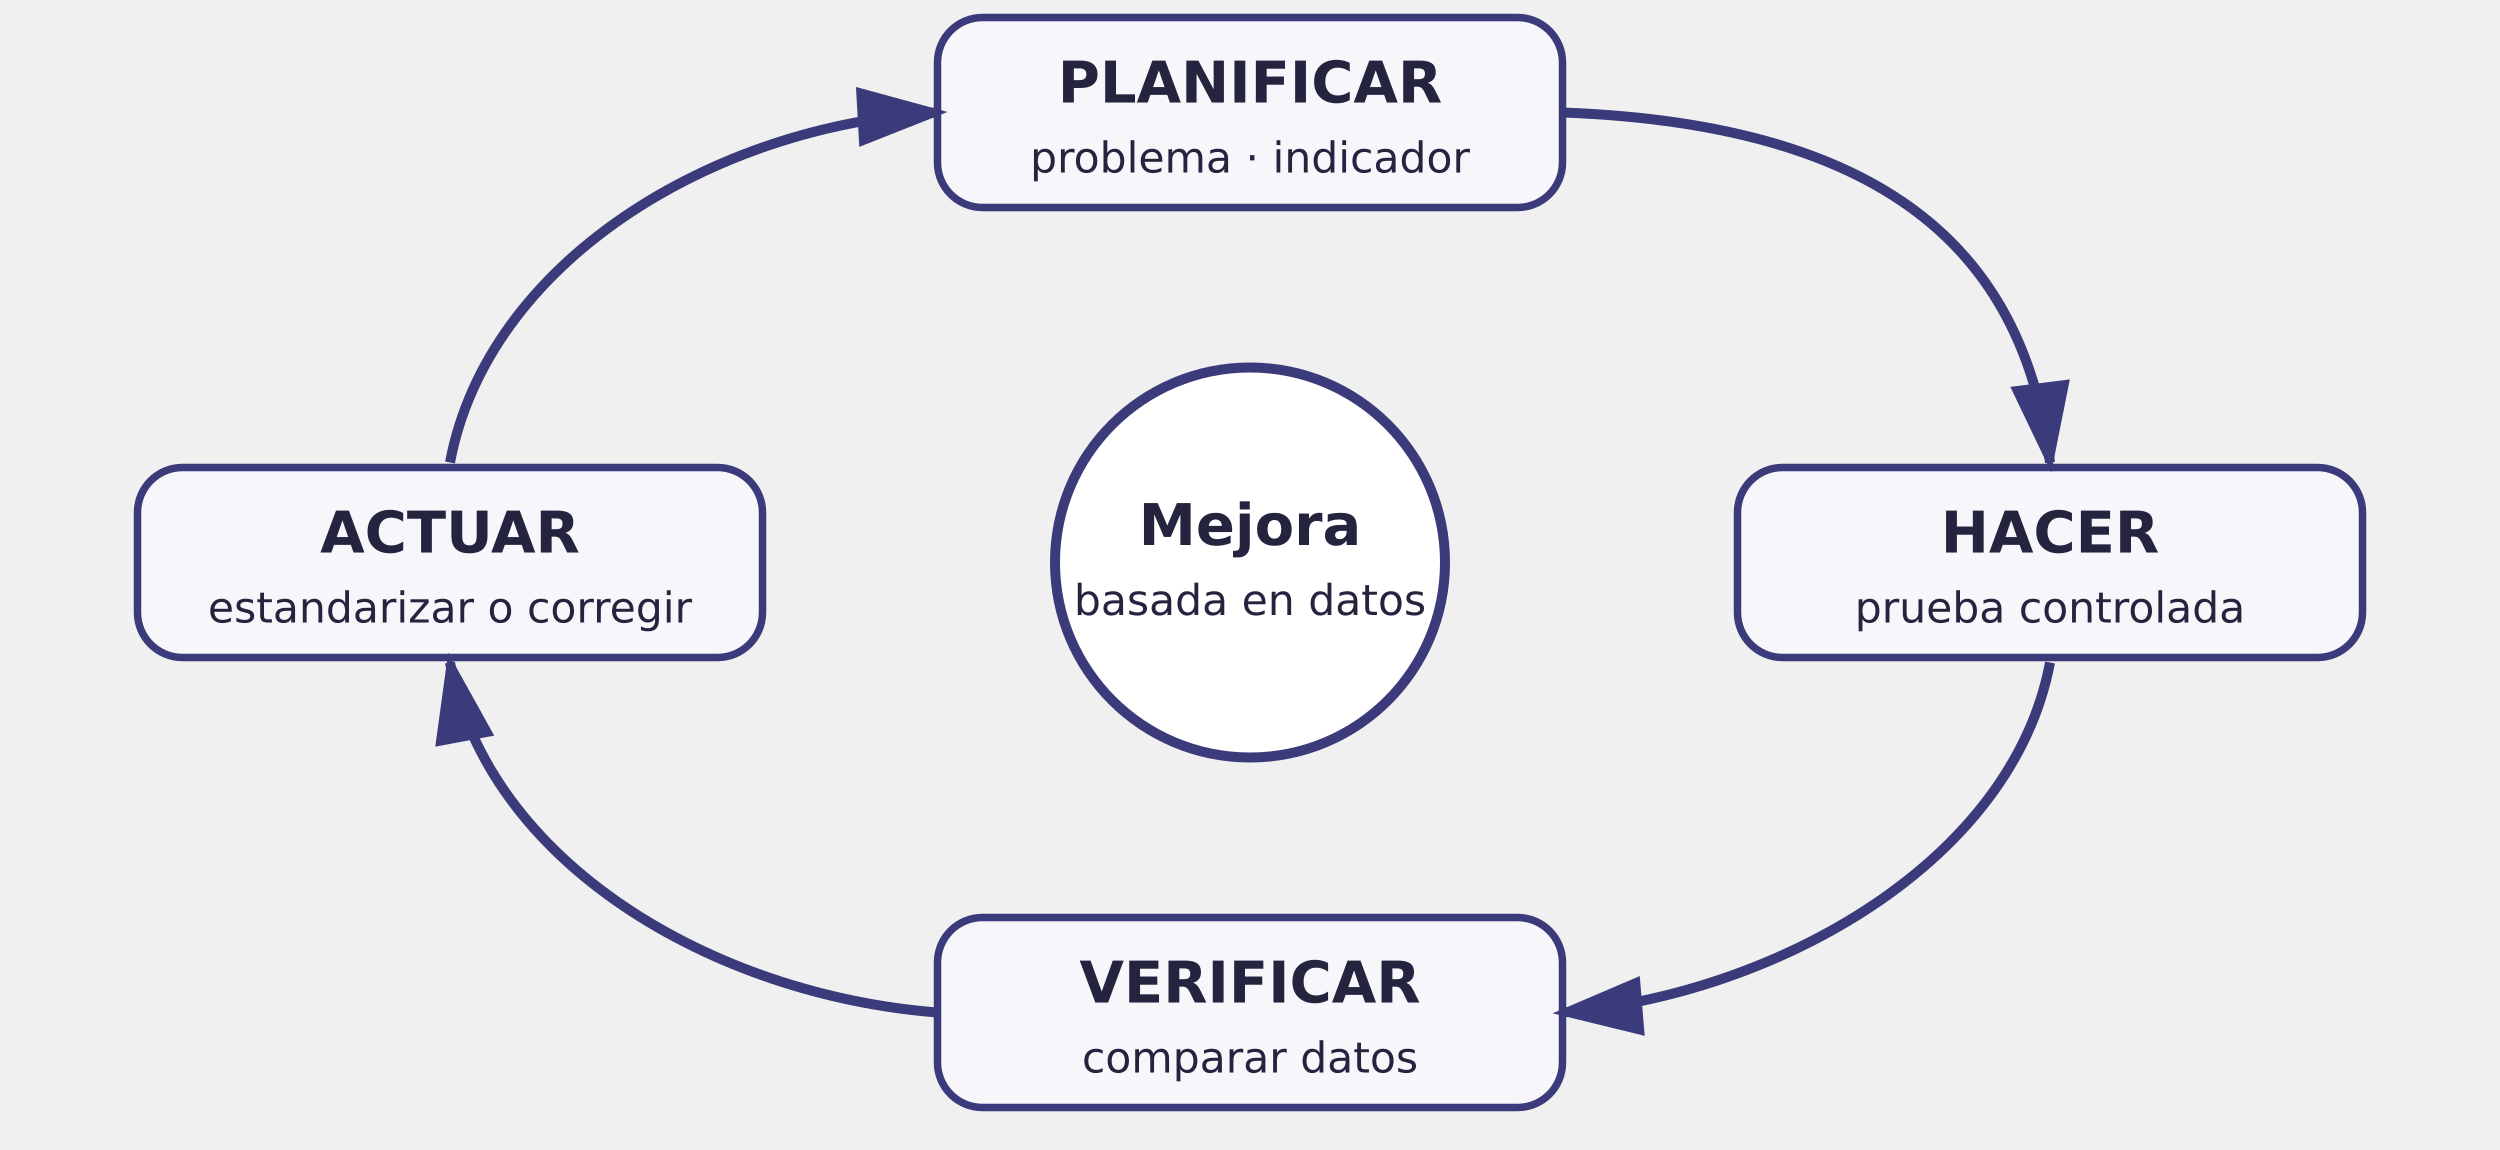
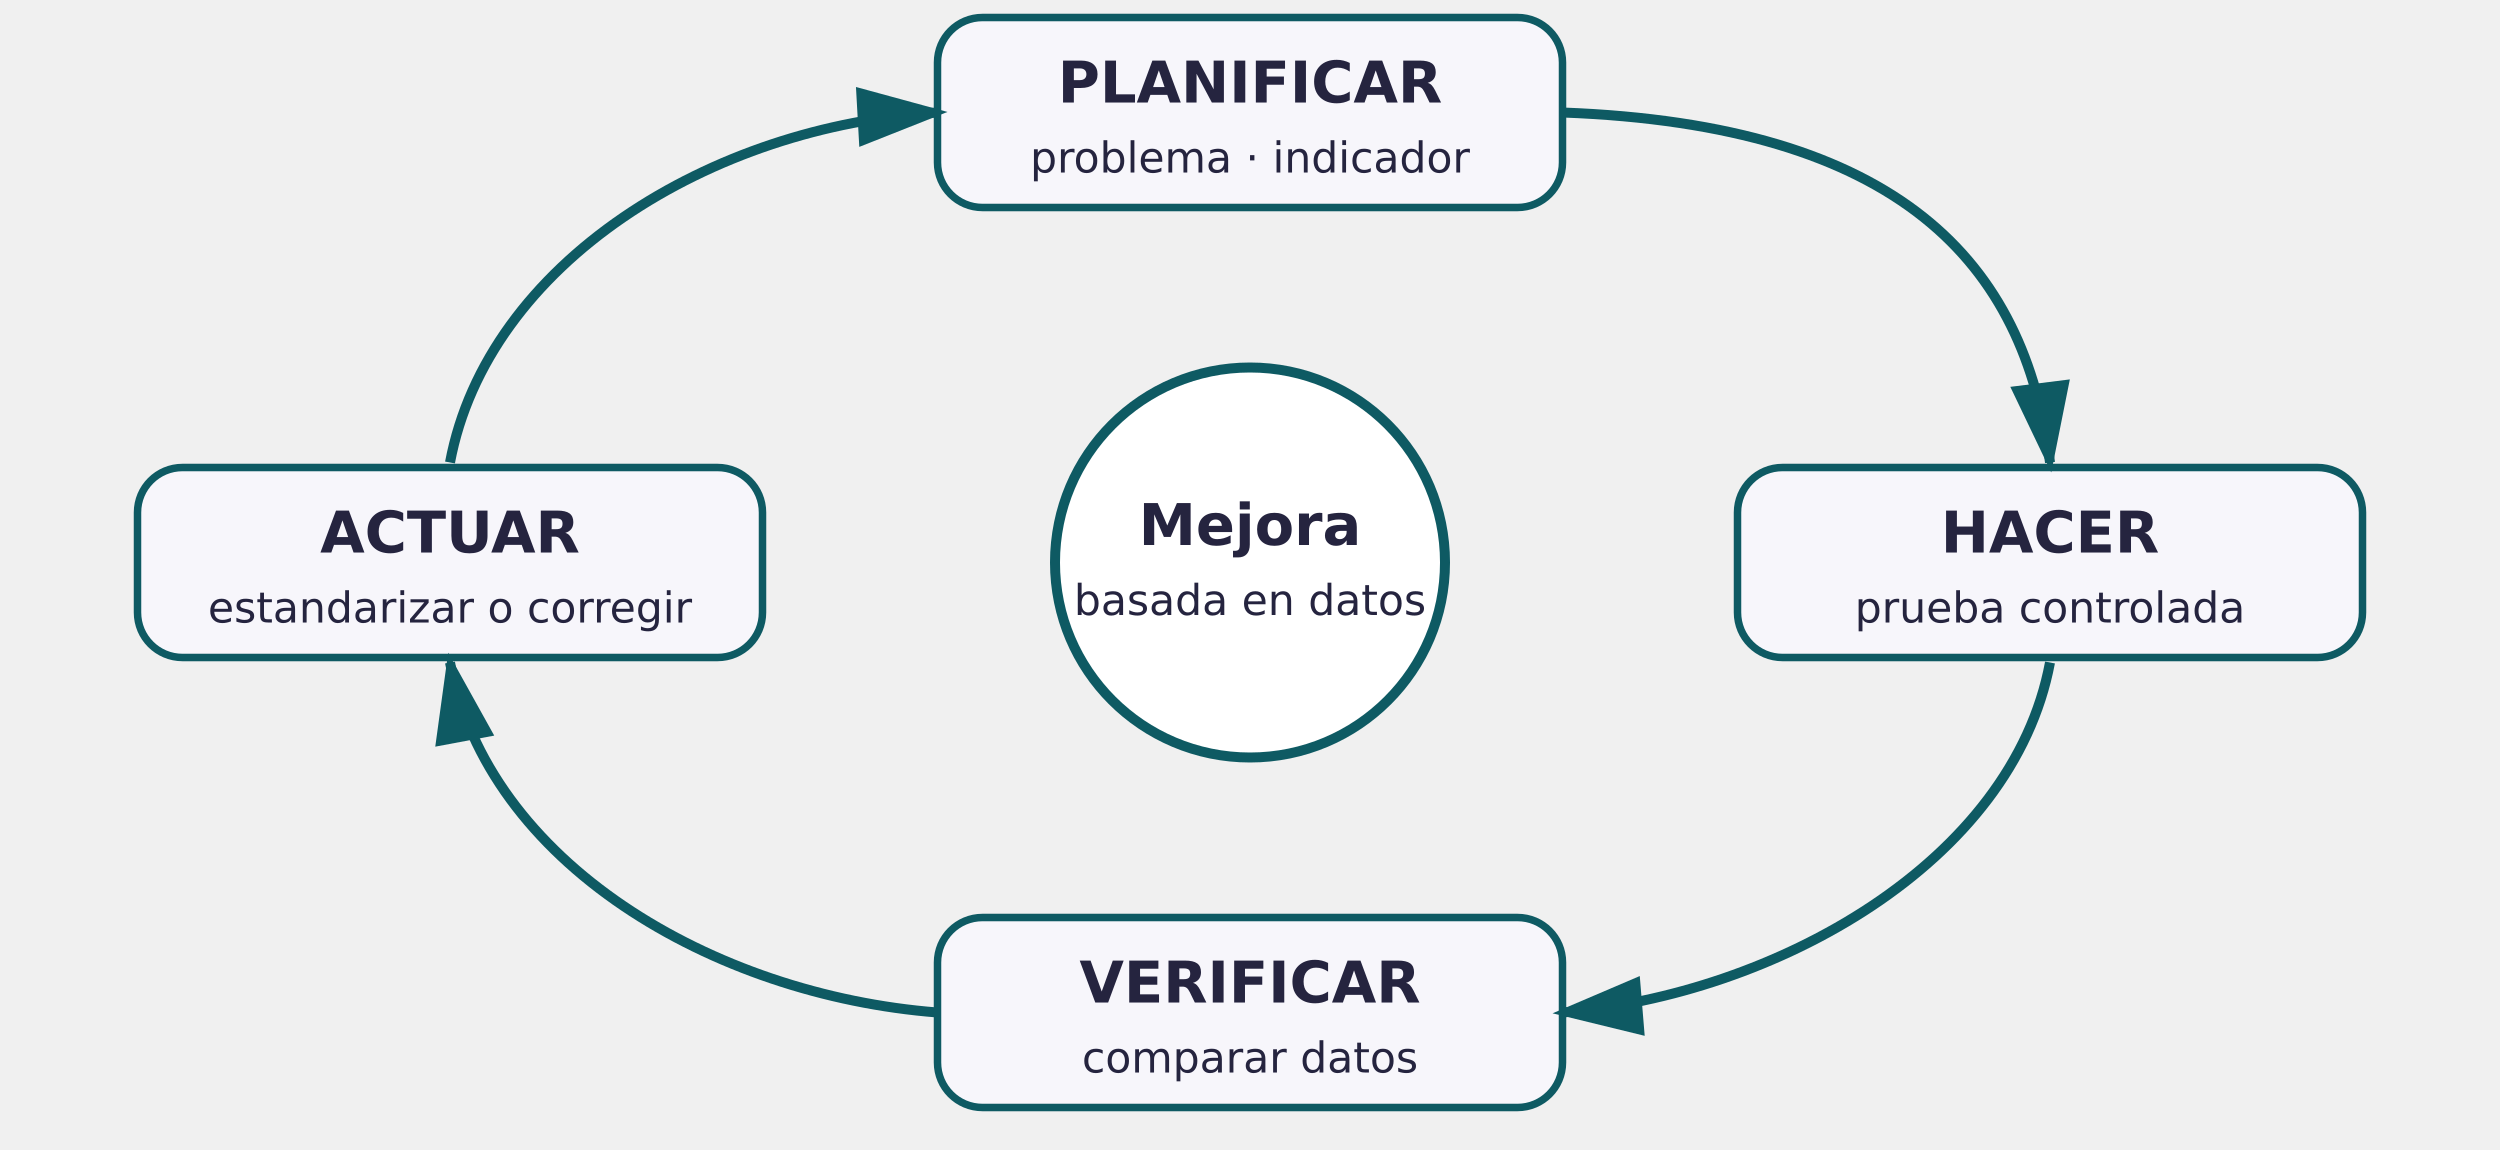
<svg xmlns="http://www.w3.org/2000/svg" viewBox="0 0 1000 460" role="img">
-   <style>text{font-family:Verdana,'DejaVu Sans',Arial,sans-serif;fill:#25243f} .t{font-size:23px;font-weight:700} .s{font-size:17px} .box{fill:#f7f6fb;stroke:#3b3a7a;stroke-width:3} .arr{stroke:#3b3a7a;stroke-width:4;fill:none;marker-end:url(#a)} .return{stroke:#8a4b2a;stroke-width:4;fill:none;stroke-dasharray:9 7;marker-end:url(#b)}</style>
+   <style>text{font-family:Verdana,'DejaVu Sans',Arial,sans-serif;fill:#25243f} .t{font-size:23px;font-weight:700} .s{font-size:17px} .box{fill:#f7f6fb;stroke:#0e5a63;stroke-width:3} .arr{stroke:#0e5a63;stroke-width:4;fill:none;marker-end:url(#a)} .return{stroke:#8a4b2a;stroke-width:4;fill:none;stroke-dasharray:9 7;marker-end:url(#b)}</style>
  <defs>
    <marker id="a" markerWidth="10" markerHeight="10" refX="8" refY="3" orient="auto">
-       <path d="M0,0 L0,6 L9,3 z" fill="#3b3a7a" />
+       <path d="M0,0 L0,6 L9,3 z" fill="#0e5a63" />
    </marker>
    <marker id="b" markerWidth="10" markerHeight="10" refX="8" refY="3" orient="auto">
      <path d="M0,0 L0,6 L9,3 z" fill="#8a4b2a" />
    </marker>
  </defs>
-   <circle cx="500" cy="225" r="78" fill="#fff" stroke="#3b3a7a" stroke-width="4" />
+   <circle cx="500" cy="225" r="78" fill="#fff" stroke="#0e5a63" stroke-width="4" />
  <text class="t" x="500" y="218" text-anchor="middle">Mejora</text>
  <text class="s" x="500" y="246" text-anchor="middle">basada en datos</text>
  <rect class="box" x="375" y="7" rx="18" width="250" height="76" />
  <text class="t" x="500" y="41" text-anchor="middle">PLANIFICAR</text>
  <text class="s" x="500" y="69" text-anchor="middle">problema · indicador</text>
  <rect class="box" x="695" y="187" rx="18" width="250" height="76" />
  <text class="t" x="820" y="221" text-anchor="middle">HACER</text>
  <text class="s" x="820" y="249" text-anchor="middle">prueba controlada</text>
  <rect class="box" x="375" y="367" rx="18" width="250" height="76" />
  <text class="t" x="500" y="401" text-anchor="middle">VERIFICAR</text>
  <text class="s" x="500" y="429" text-anchor="middle">comparar datos</text>
  <rect class="box" x="55" y="187" rx="18" width="250" height="76" />
  <text class="t" x="180" y="221" text-anchor="middle">ACTUAR</text>
  <text class="s" x="180" y="249" text-anchor="middle">estandarizar o corregir</text>
  <path class="arr" d="M625 45 C760 50 810 105 820 185" />
  <path class="arr" d="M820 265 C805 345 710 398 625 405" />
  <path class="arr" d="M375 405 C285 398 195 345 180 265" />
  <path class="arr" d="M180 185 C195 105 285 50 375 45" />
</svg>
